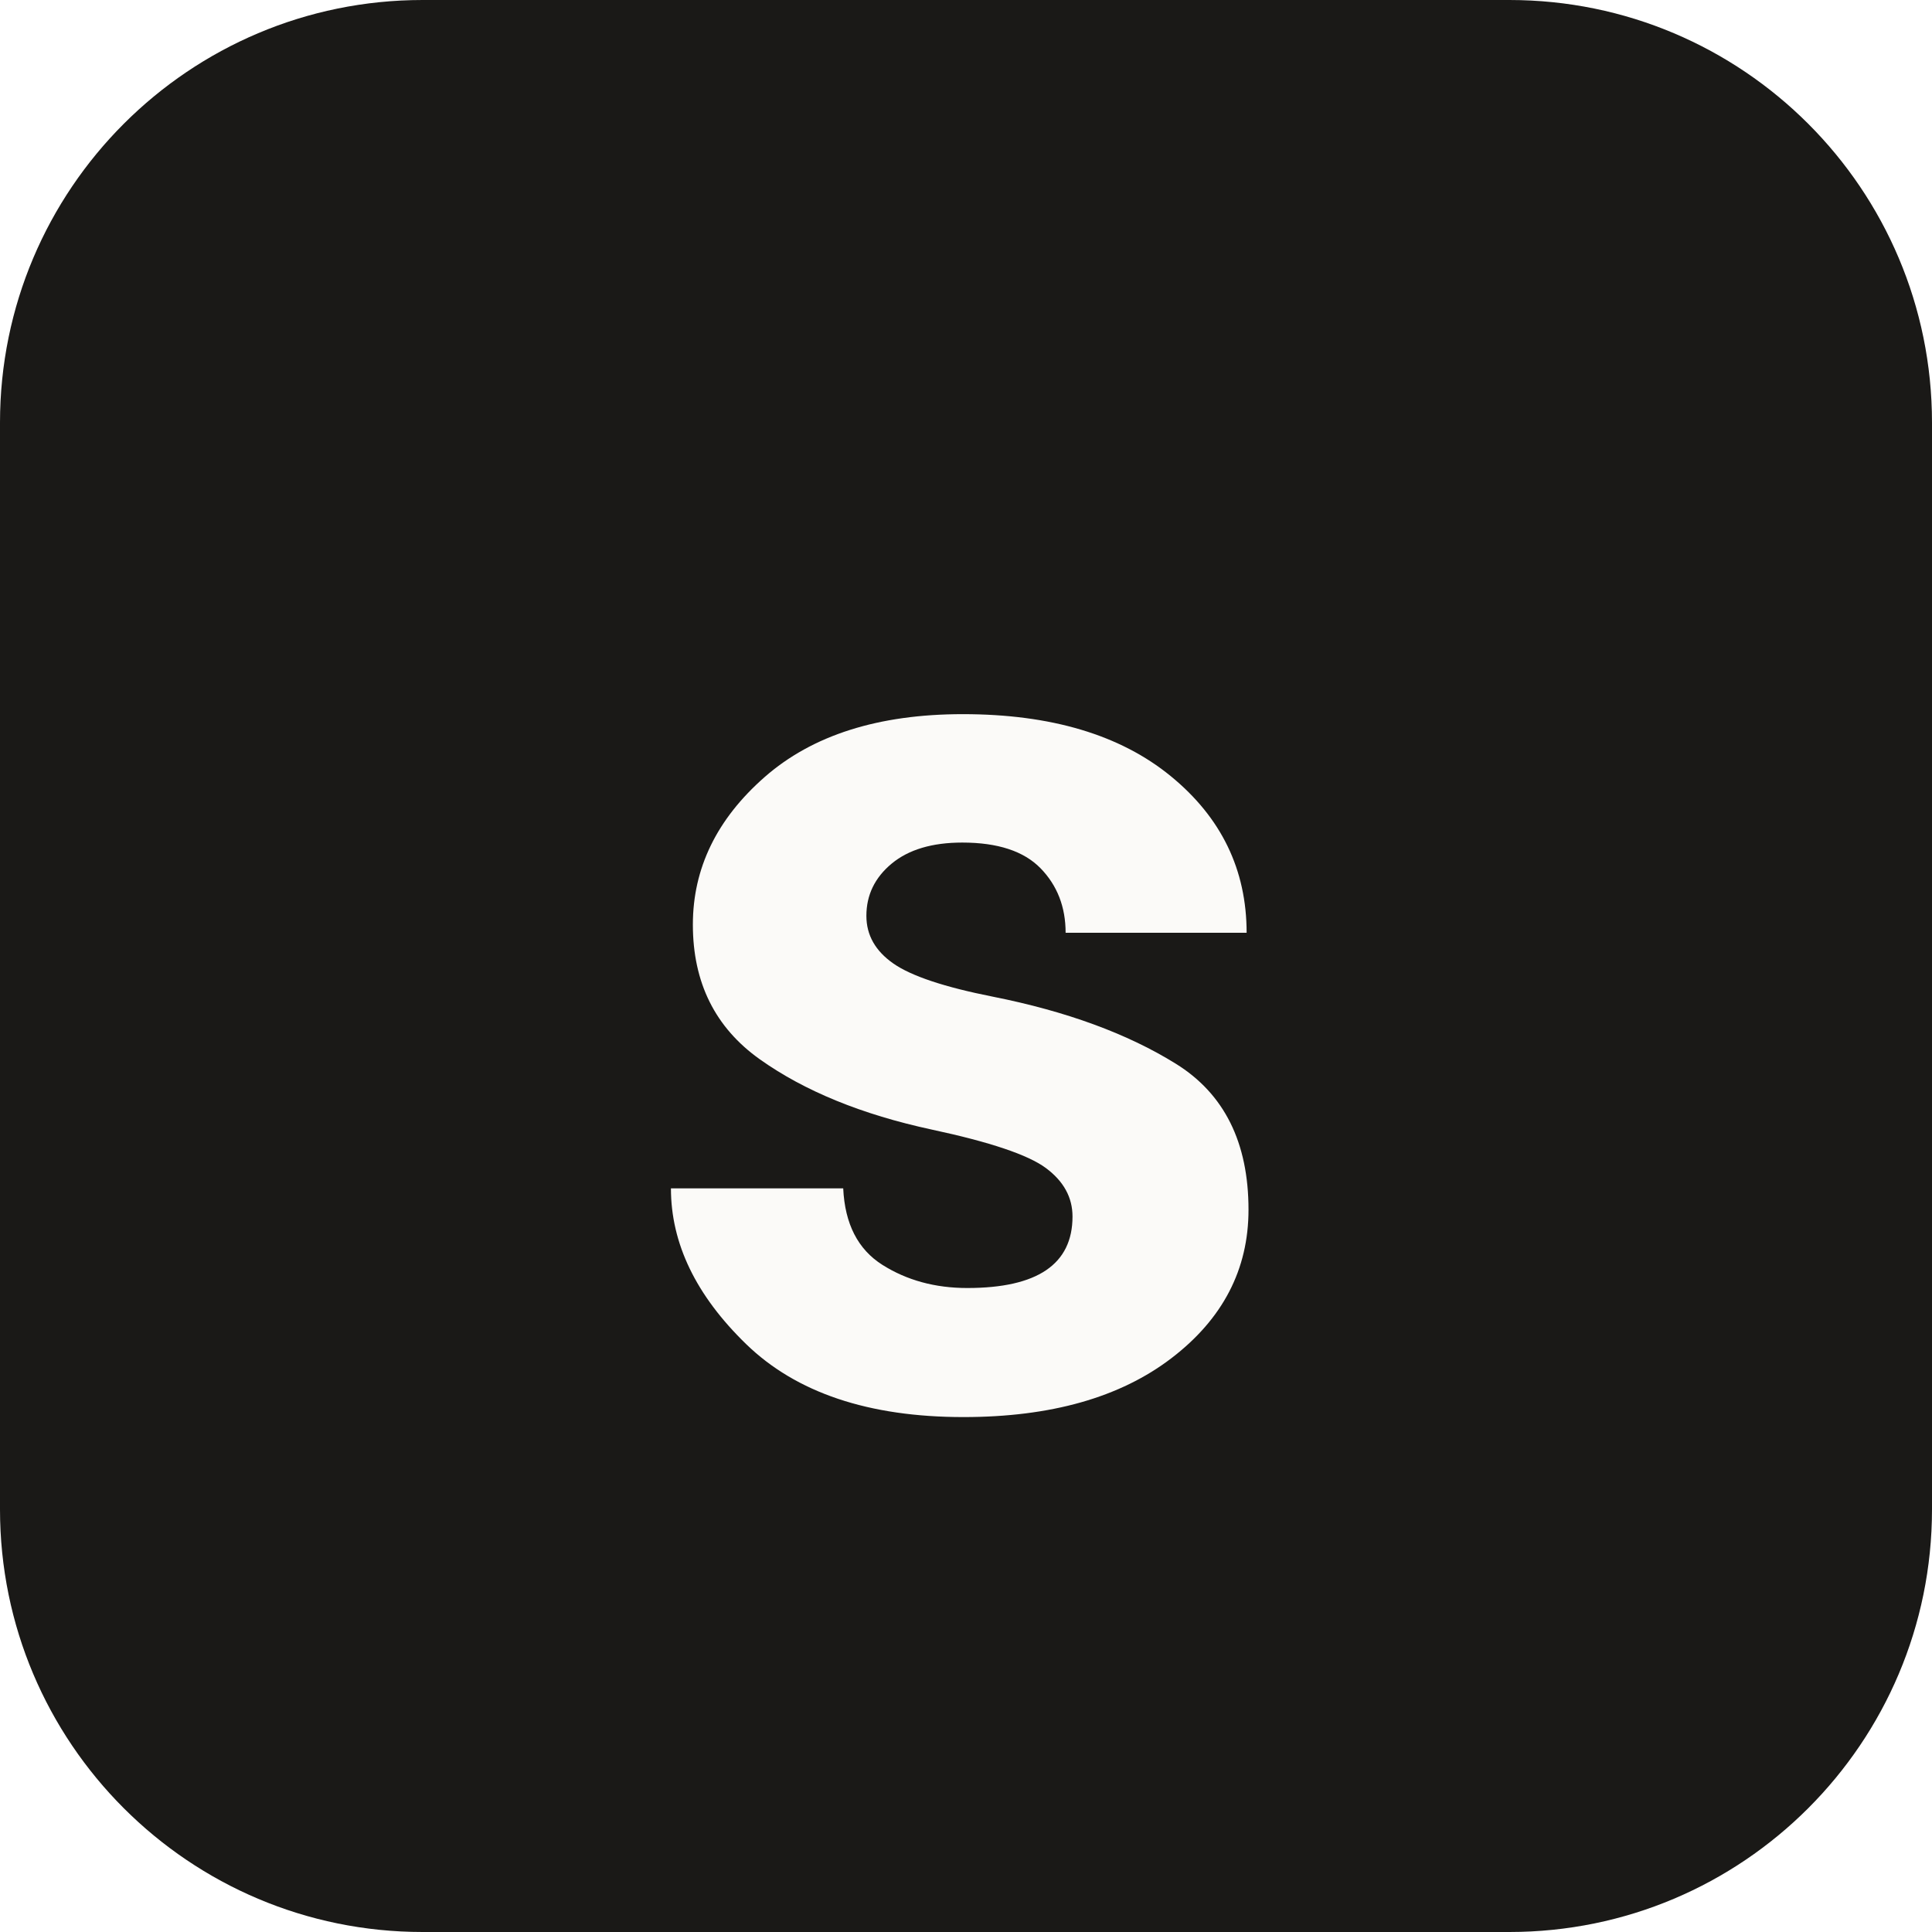
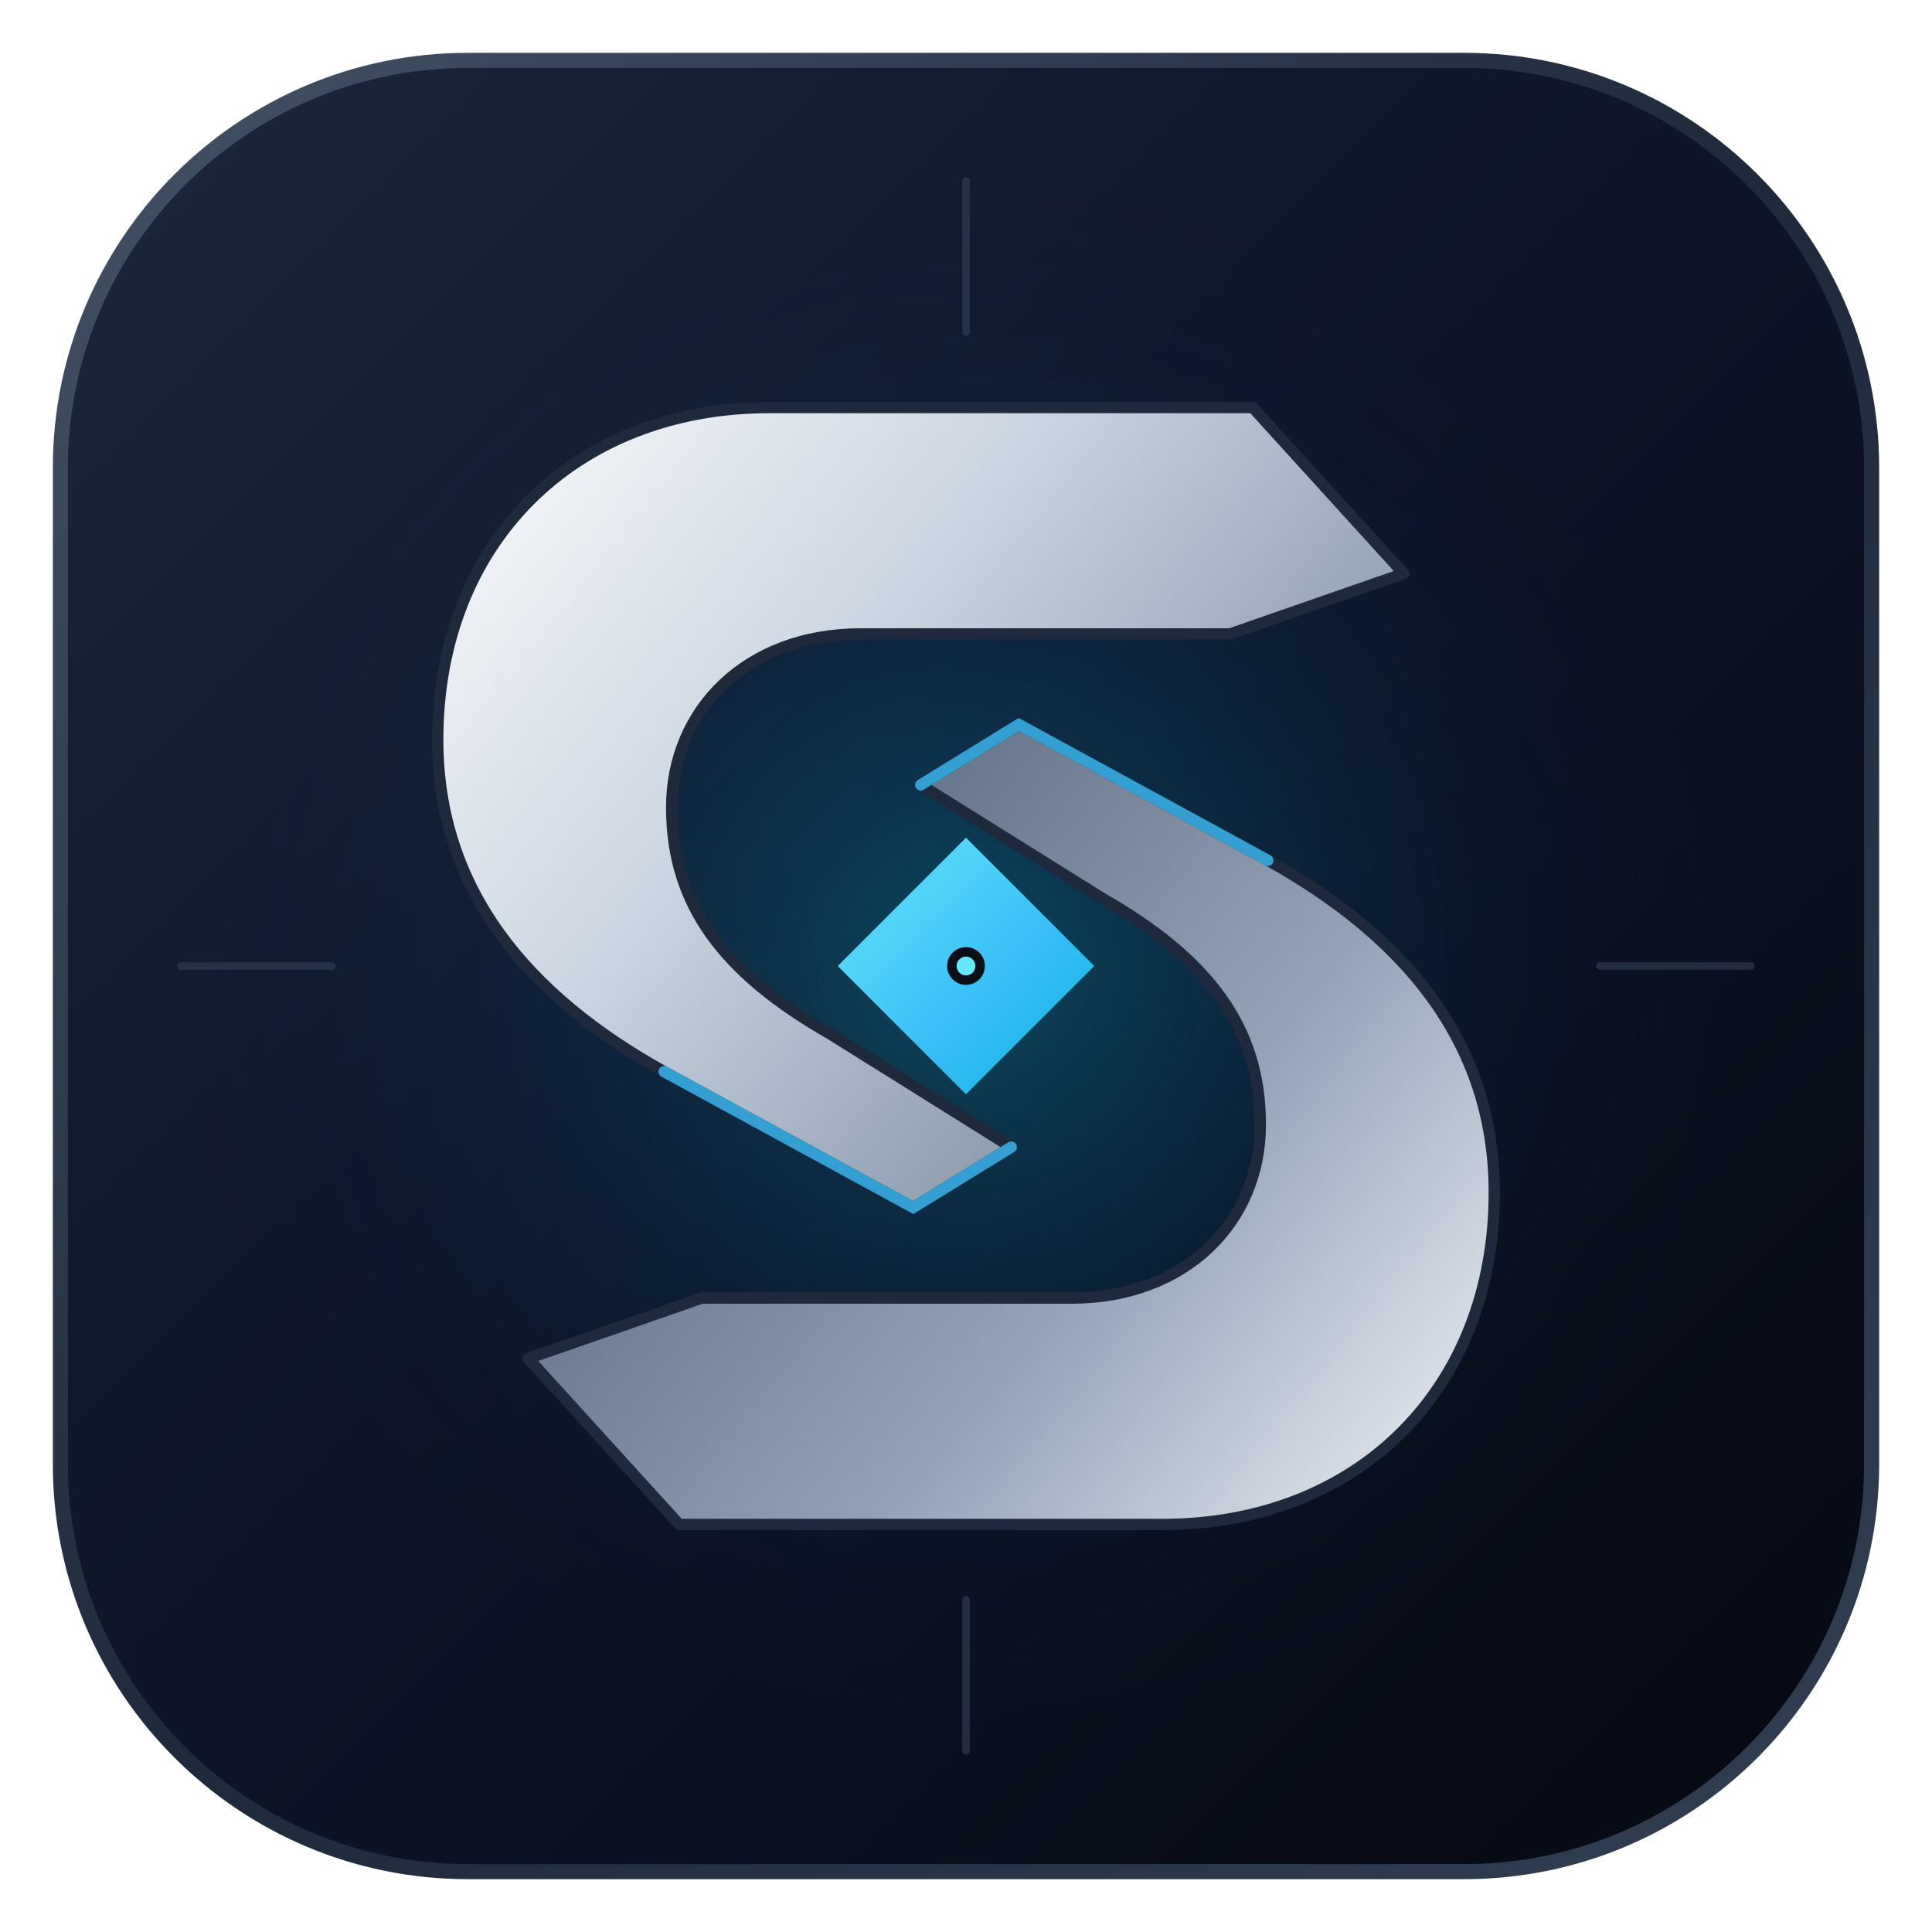
- <svg xmlns="http://www.w3.org/2000/svg" width="512" height="512" viewBox="0 0 512 512" role="img" aria-label="Sotto">
-   <rect x="0" y="0" width="512" height="512" rx="112" ry="112" fill="#1a1917" />
-   <text x="256" y="256" font-family="-apple-system, BlinkMacSystemFont, 'Segoe UI', Roboto, Helvetica, Arial, sans-serif" font-size="340" font-weight="600" letter-spacing="-6" fill="#fbfaf8" text-anchor="middle" dominant-baseline="central">s</text>
+ <svg xmlns="http://www.w3.org/2000/svg" width="512" height="512" viewBox="0 0 512 512" fill="none" role="img" aria-label="Sotto App Icon">
+   <defs>
+     <linearGradient id="vaultPlate" x1="0" y1="0" x2="512" y2="512" gradientUnits="userSpaceOnUse">
+       <stop offset="0%" stop-color="#1E293B" />
+       <stop offset="40%" stop-color="#0F172A" />
+       <stop offset="100%" stop-color="#050811" />
+     </linearGradient>
+     <linearGradient id="plateBorder" x1="0" y1="0" x2="512" y2="512" gradientUnits="userSpaceOnUse">
+       <stop offset="0%" stop-color="#475569" />
+       <stop offset="50%" stop-color="#1E293B" />
+       <stop offset="100%" stop-color="#334155" />
+     </linearGradient>
+     <radialGradient id="radialCyan" cx="256" cy="256" r="220" gradientUnits="userSpaceOnUse">
+       <stop offset="0%" stop-color="#06B6D4" stop-opacity="0.32" />
+       <stop offset="50%" stop-color="#0284C7" stop-opacity="0.08" />
+       <stop offset="100%" stop-color="#000000" stop-opacity="0" />
+     </radialGradient>
+     <linearGradient id="tumblerUpper" x1="120" y1="90" x2="380" y2="300" gradientUnits="userSpaceOnUse">
+       <stop offset="0%" stop-color="#FFFFFF" />
+       <stop offset="40%" stop-color="#CBD5E1" />
+       <stop offset="100%" stop-color="#64748B" />
+     </linearGradient>
+     <linearGradient id="tumblerLower" x1="392" y1="422" x2="132" y2="212" gradientUnits="userSpaceOnUse">
+       <stop offset="0%" stop-color="#F8FAFC" />
+       <stop offset="40%" stop-color="#94A3B8" />
+       <stop offset="100%" stop-color="#475569" />
+     </linearGradient>
+     <linearGradient id="cipherCyan" x1="220" y1="220" x2="292" y2="292" gradientUnits="userSpaceOnUse">
+       <stop offset="0%" stop-color="#67E8F9" />
+       <stop offset="60%" stop-color="#38BDF8" />
+       <stop offset="100%" stop-color="#06B6D4" />
+     </linearGradient>
+   </defs>
+   <rect x="16" y="16" width="480" height="480" rx="108" fill="url(#vaultPlate)" stroke="url(#plateBorder)" stroke-width="4" />
+   <line x1="256" y1="48" x2="256" y2="88" stroke="#334155" stroke-width="2" stroke-linecap="round" opacity="0.6" />
+   <line x1="256" y1="424" x2="256" y2="464" stroke="#334155" stroke-width="2" stroke-linecap="round" opacity="0.6" />
+   <line x1="48" y1="256" x2="88" y2="256" stroke="#334155" stroke-width="2" stroke-linecap="round" opacity="0.6" />
+   <line x1="424" y1="256" x2="464" y2="256" stroke="#334155" stroke-width="2" stroke-linecap="round" opacity="0.6" />
+   <circle cx="256" cy="256" r="210" fill="url(#radialCyan)" />
+   <path d="     M 372 152     L 332 108     L 204 108     C 152 108 116 144 116 196     C 116 236 140 264 176 284     L 242 320     L 268 304     L 220 274     C 192 258 178 240 178 214     C 178 188 198 168 228 168     L 326 168     L 372 152     Z   " fill="url(#tumblerUpper)" stroke="#1E293B" stroke-width="3" stroke-linejoin="round" />
+   <path d="     M 140 360     L 180 404     L 308 404     C 360 404 396 368 396 316     C 396 276 372 248 336 228     L 270 192     L 244 208     L 292 238     C 320 254 334 272 334 298     C 334 324 314 344 284 344     L 186 344     L 140 360     Z   " fill="url(#tumblerLower)" stroke="#1E293B" stroke-width="3" stroke-linejoin="round" />
+   <path d="M 244 208 L 270 192 L 336 228" stroke="#38BDF8" stroke-width="3" stroke-linecap="round" opacity="0.8" />
+   <path d="M 268 304 L 242 320 L 176 284" stroke="#38BDF8" stroke-width="3" stroke-linecap="round" opacity="0.8" />
+   <polygon points="256,222 290,256 256,290 222,256" fill="url(#cipherCyan)" />
+   <circle cx="256" cy="256" r="5" fill="#0B0F17" />
+   <circle cx="256" cy="256" r="2.5" fill="#67E8F9" />
</svg>
